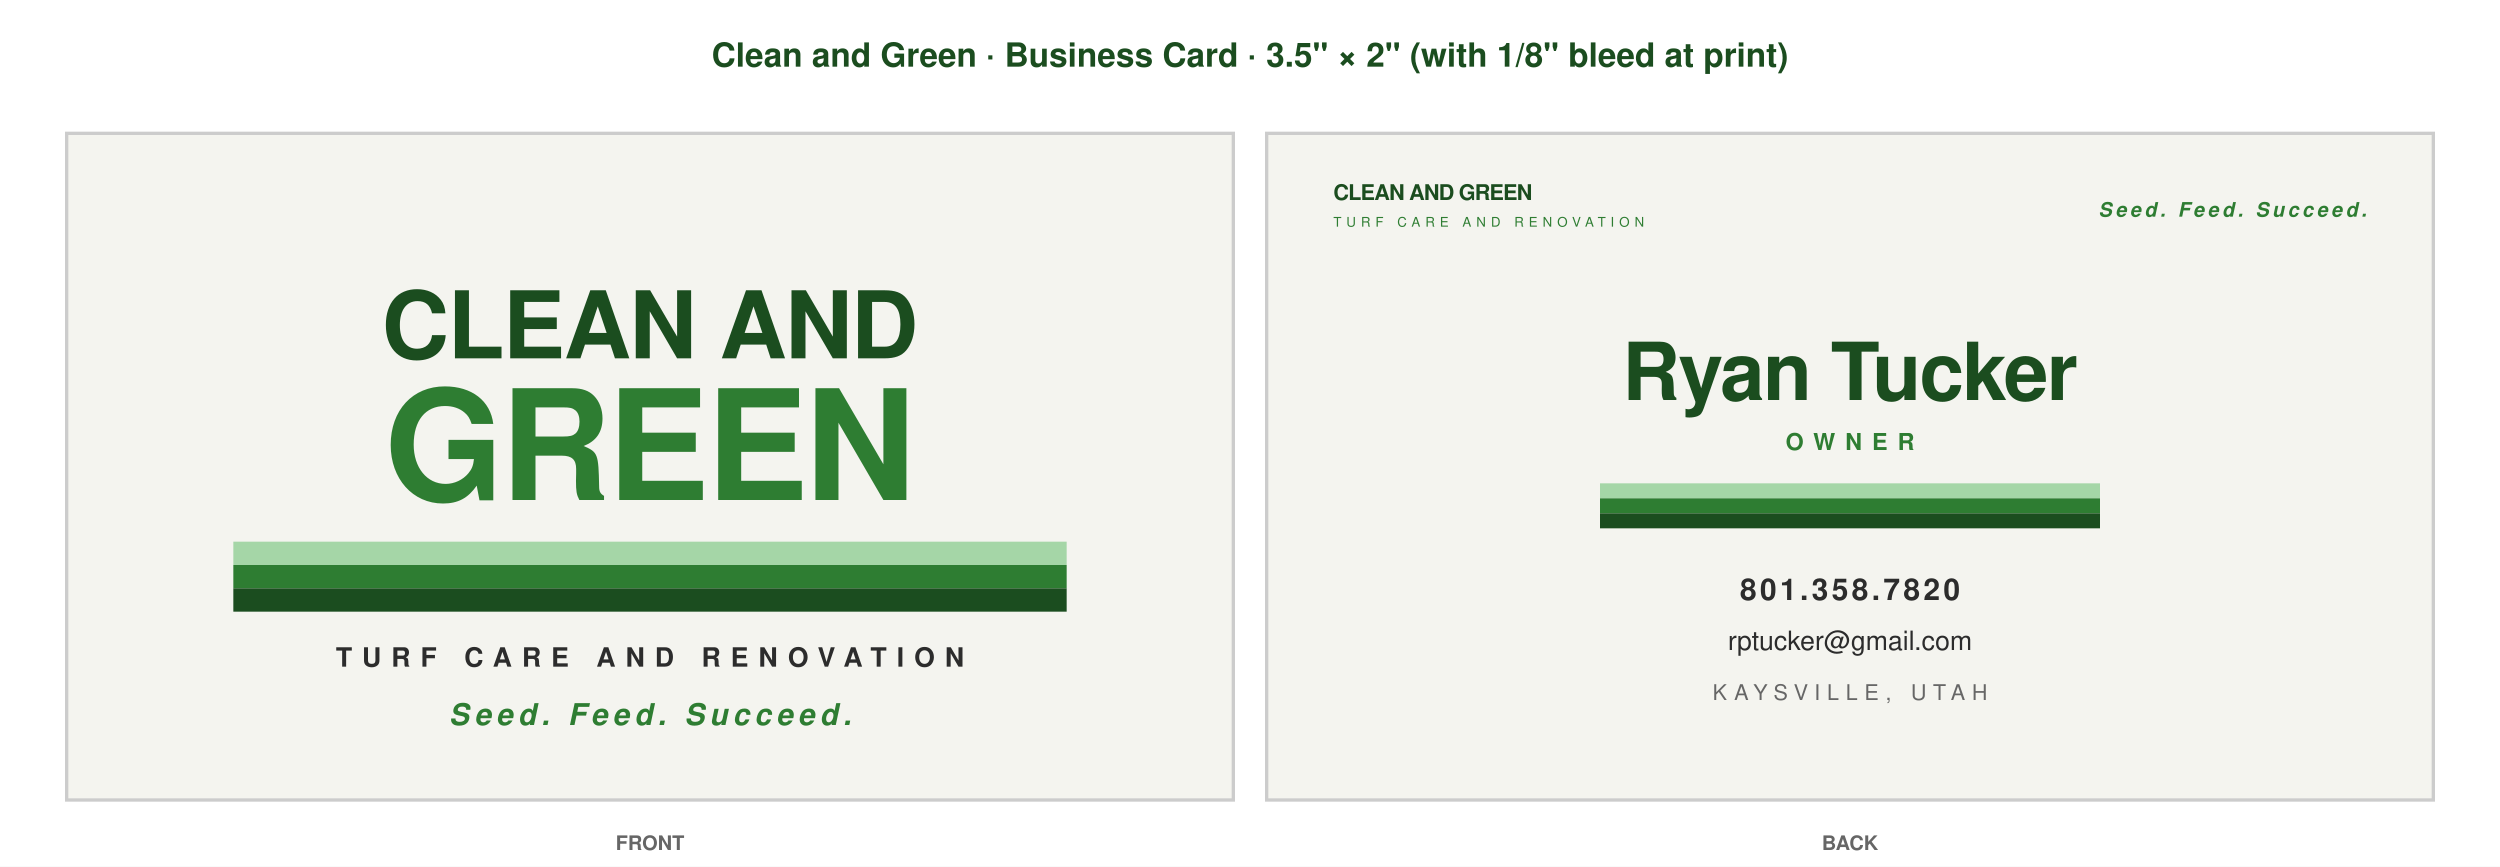
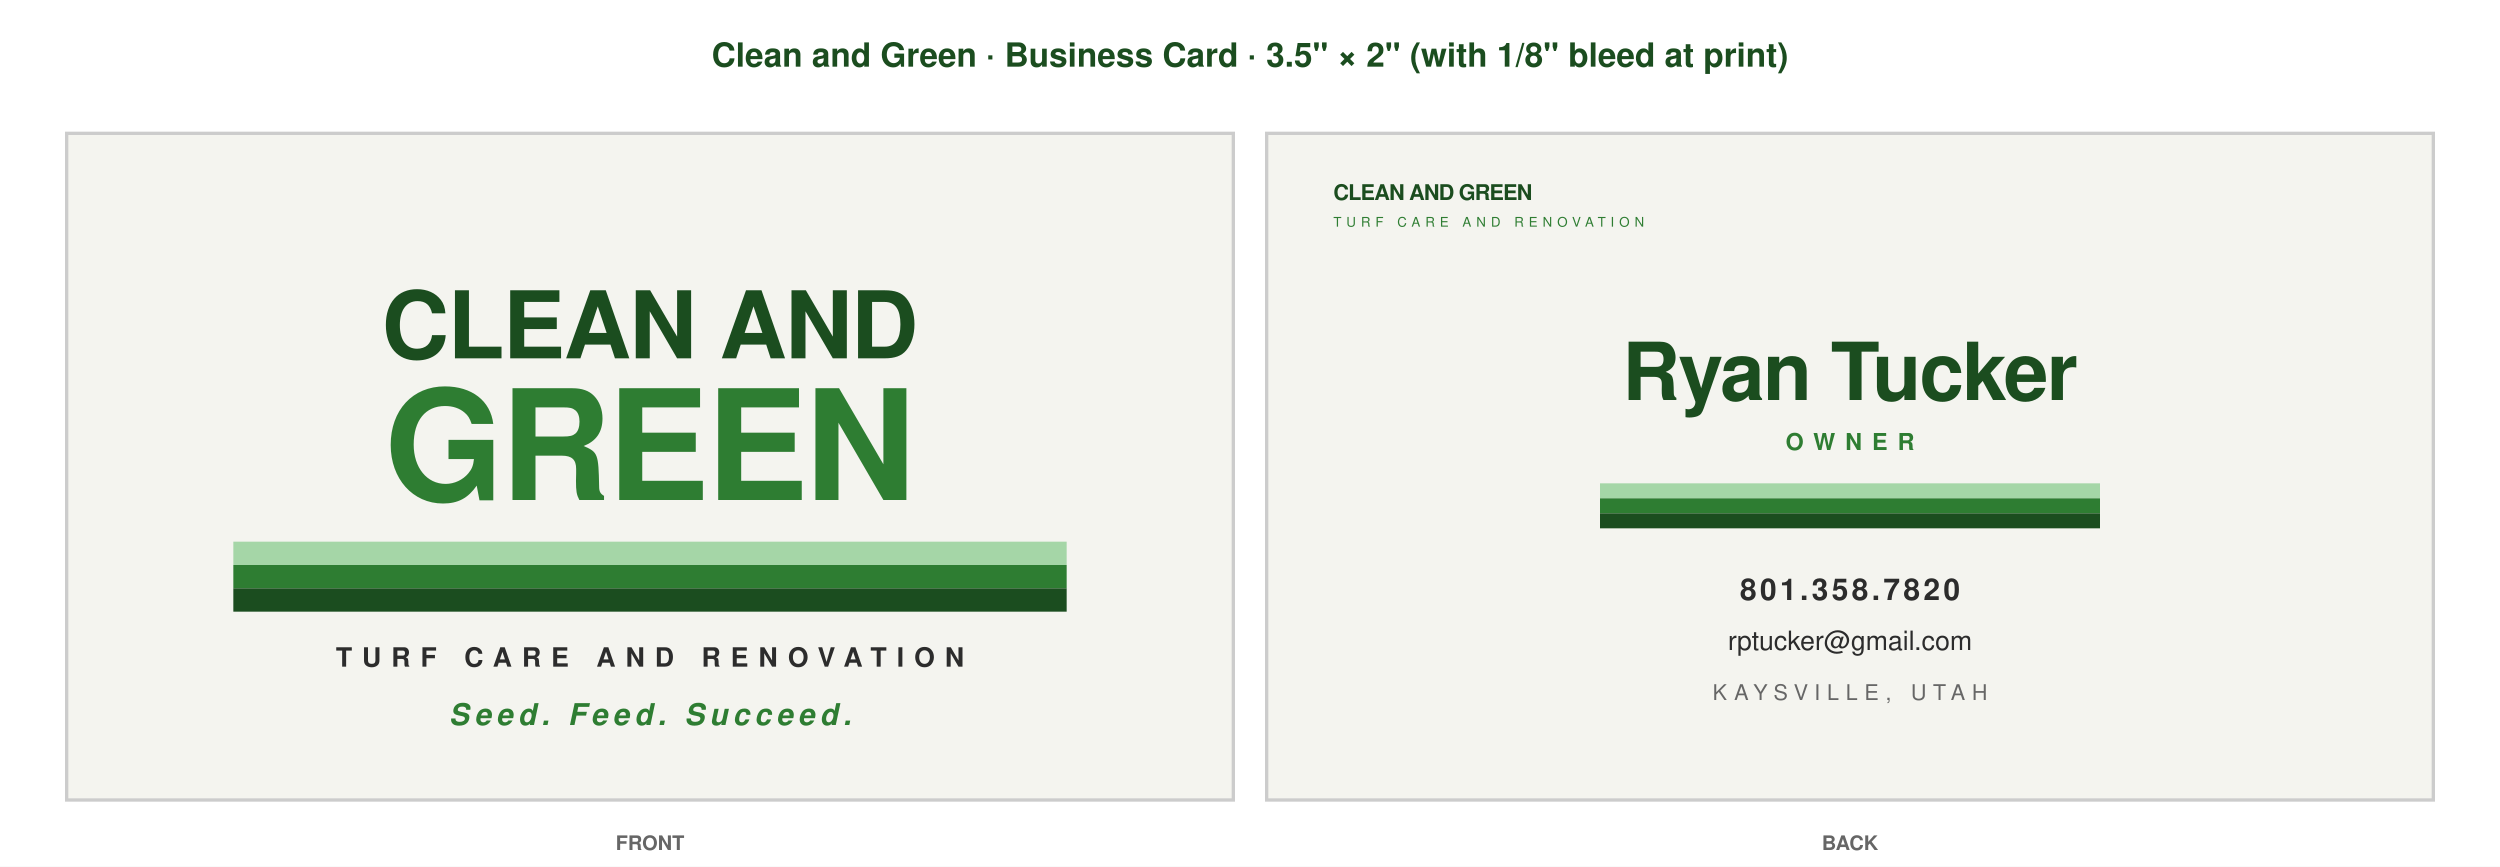
<svg xmlns="http://www.w3.org/2000/svg" viewBox="0 0 1500 520">
  <rect width="1500" height="520" fill="#FFFFFF" />
  <text x="750" y="40" text-anchor="middle" font-family="Helvetica, Arial, sans-serif" font-size="20" font-weight="700" fill="#1B4D1F">Clean and Green  ·  Business Card  ·  3.5" × 2" (with 1/8" bleed at print)</text>
  <g transform="translate(40,80)">
    <rect width="700" height="400" fill="#F4F4EF" stroke="#CCC" stroke-width="2" />
    <text x="350" y="135" text-anchor="middle" font-family="Helvetica" font-size="56" font-weight="900" fill="#1B4D1F" letter-spacing="-1">CLEAN AND</text>
    <text x="350" y="220" text-anchor="middle" font-family="Helvetica" font-size="92" font-weight="900" fill="#2E7D32" letter-spacing="-2">GREEN</text>
    <rect x="100" y="245" width="500" height="14" fill="#A5D6A7" />
    <rect x="100" y="259" width="500" height="14" fill="#2E7D32" />
    <rect x="100" y="273" width="500" height="14" fill="#1B4D1F" />
    <text x="350" y="320" text-anchor="middle" font-family="Helvetica" font-size="16" font-weight="700" letter-spacing="6" fill="#2C2C2C">TURF CARE AND RENOVATION</text>
    <text x="350" y="355" text-anchor="middle" font-family="Helvetica" font-style="italic" font-size="18" font-weight="700" letter-spacing="3" fill="#2E7D32">Seed.  Feed.  Succeed.</text>
    <text x="350" y="430" text-anchor="middle" font-family="Helvetica" font-size="12" font-weight="700" fill="#666">FRONT</text>
  </g>
  <g transform="translate(760,80)">
    <rect width="700" height="400" fill="#F4F4EF" stroke="#CCC" stroke-width="2" />
    <g transform="translate(40,40)">
      <text x="0" y="0" font-family="Helvetica" font-size="13" font-weight="900" fill="#1B4D1F" letter-spacing="-0.5">CLEAN AND GREEN</text>
      <text x="0" y="16" font-family="Helvetica" font-size="8" letter-spacing="3" fill="#2E7D32">TURF CARE AND RENOVATION</text>
    </g>
-     <text x="660" y="50" text-anchor="end" font-family="Helvetica" font-style="italic" font-size="12" font-weight="700" letter-spacing="2" fill="#2E7D32">Seed.  Feed.  Succeed.</text>
    <text x="350" y="160" text-anchor="middle" font-family="Helvetica" font-size="48" font-weight="900" fill="#1B4D1F" letter-spacing="-1">Ryan Tucker</text>
    <text x="350" y="190" text-anchor="middle" font-family="Helvetica" font-size="14" font-weight="700" letter-spacing="6" fill="#2E7D32">OWNER</text>
    <rect x="200" y="210" width="300" height="9" fill="#A5D6A7" />
    <rect x="200" y="219" width="300" height="9" fill="#2E7D32" />
    <rect x="200" y="228" width="300" height="9" fill="#1B4D1F" />
    <text x="350" y="280" text-anchor="middle" font-family="Helvetica" font-size="18" font-weight="700" fill="#2C2C2C" letter-spacing="2">801.358.7820</text>
    <text x="350" y="310" text-anchor="middle" font-family="Helvetica" font-size="16" fill="#2C2C2C">rptucker@gmail.com</text>
    <text x="350" y="340" text-anchor="middle" font-family="Helvetica" font-size="13" letter-spacing="4" fill="#666">KAYSVILLE,  UTAH</text>
    <text x="350" y="430" text-anchor="middle" font-family="Helvetica" font-size="12" font-weight="700" fill="#666">BACK</text>
  </g>
</svg>
